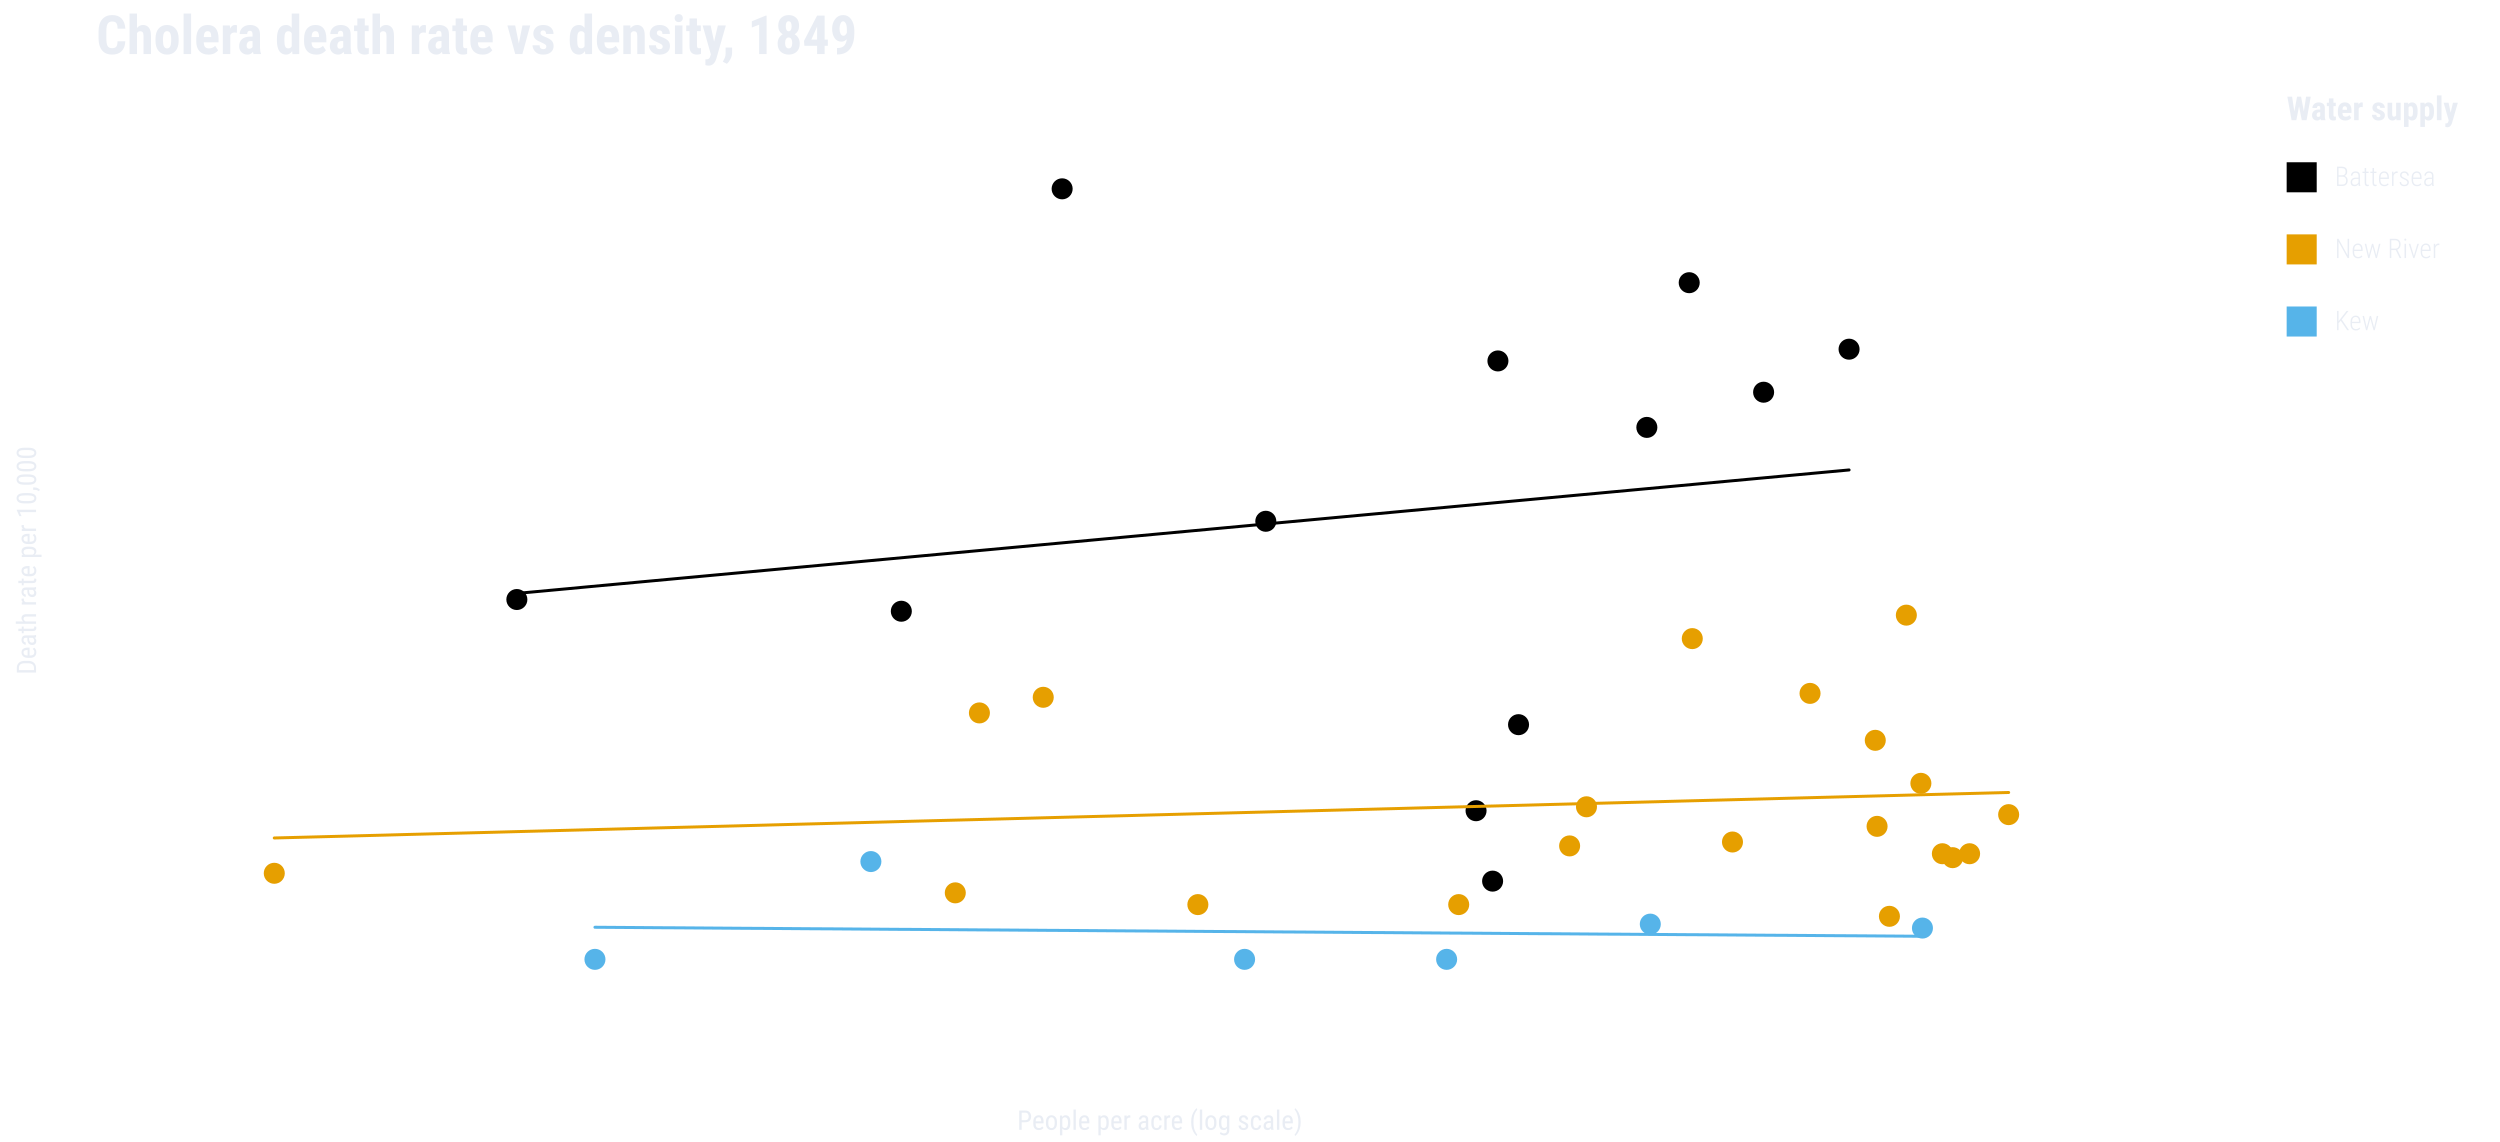
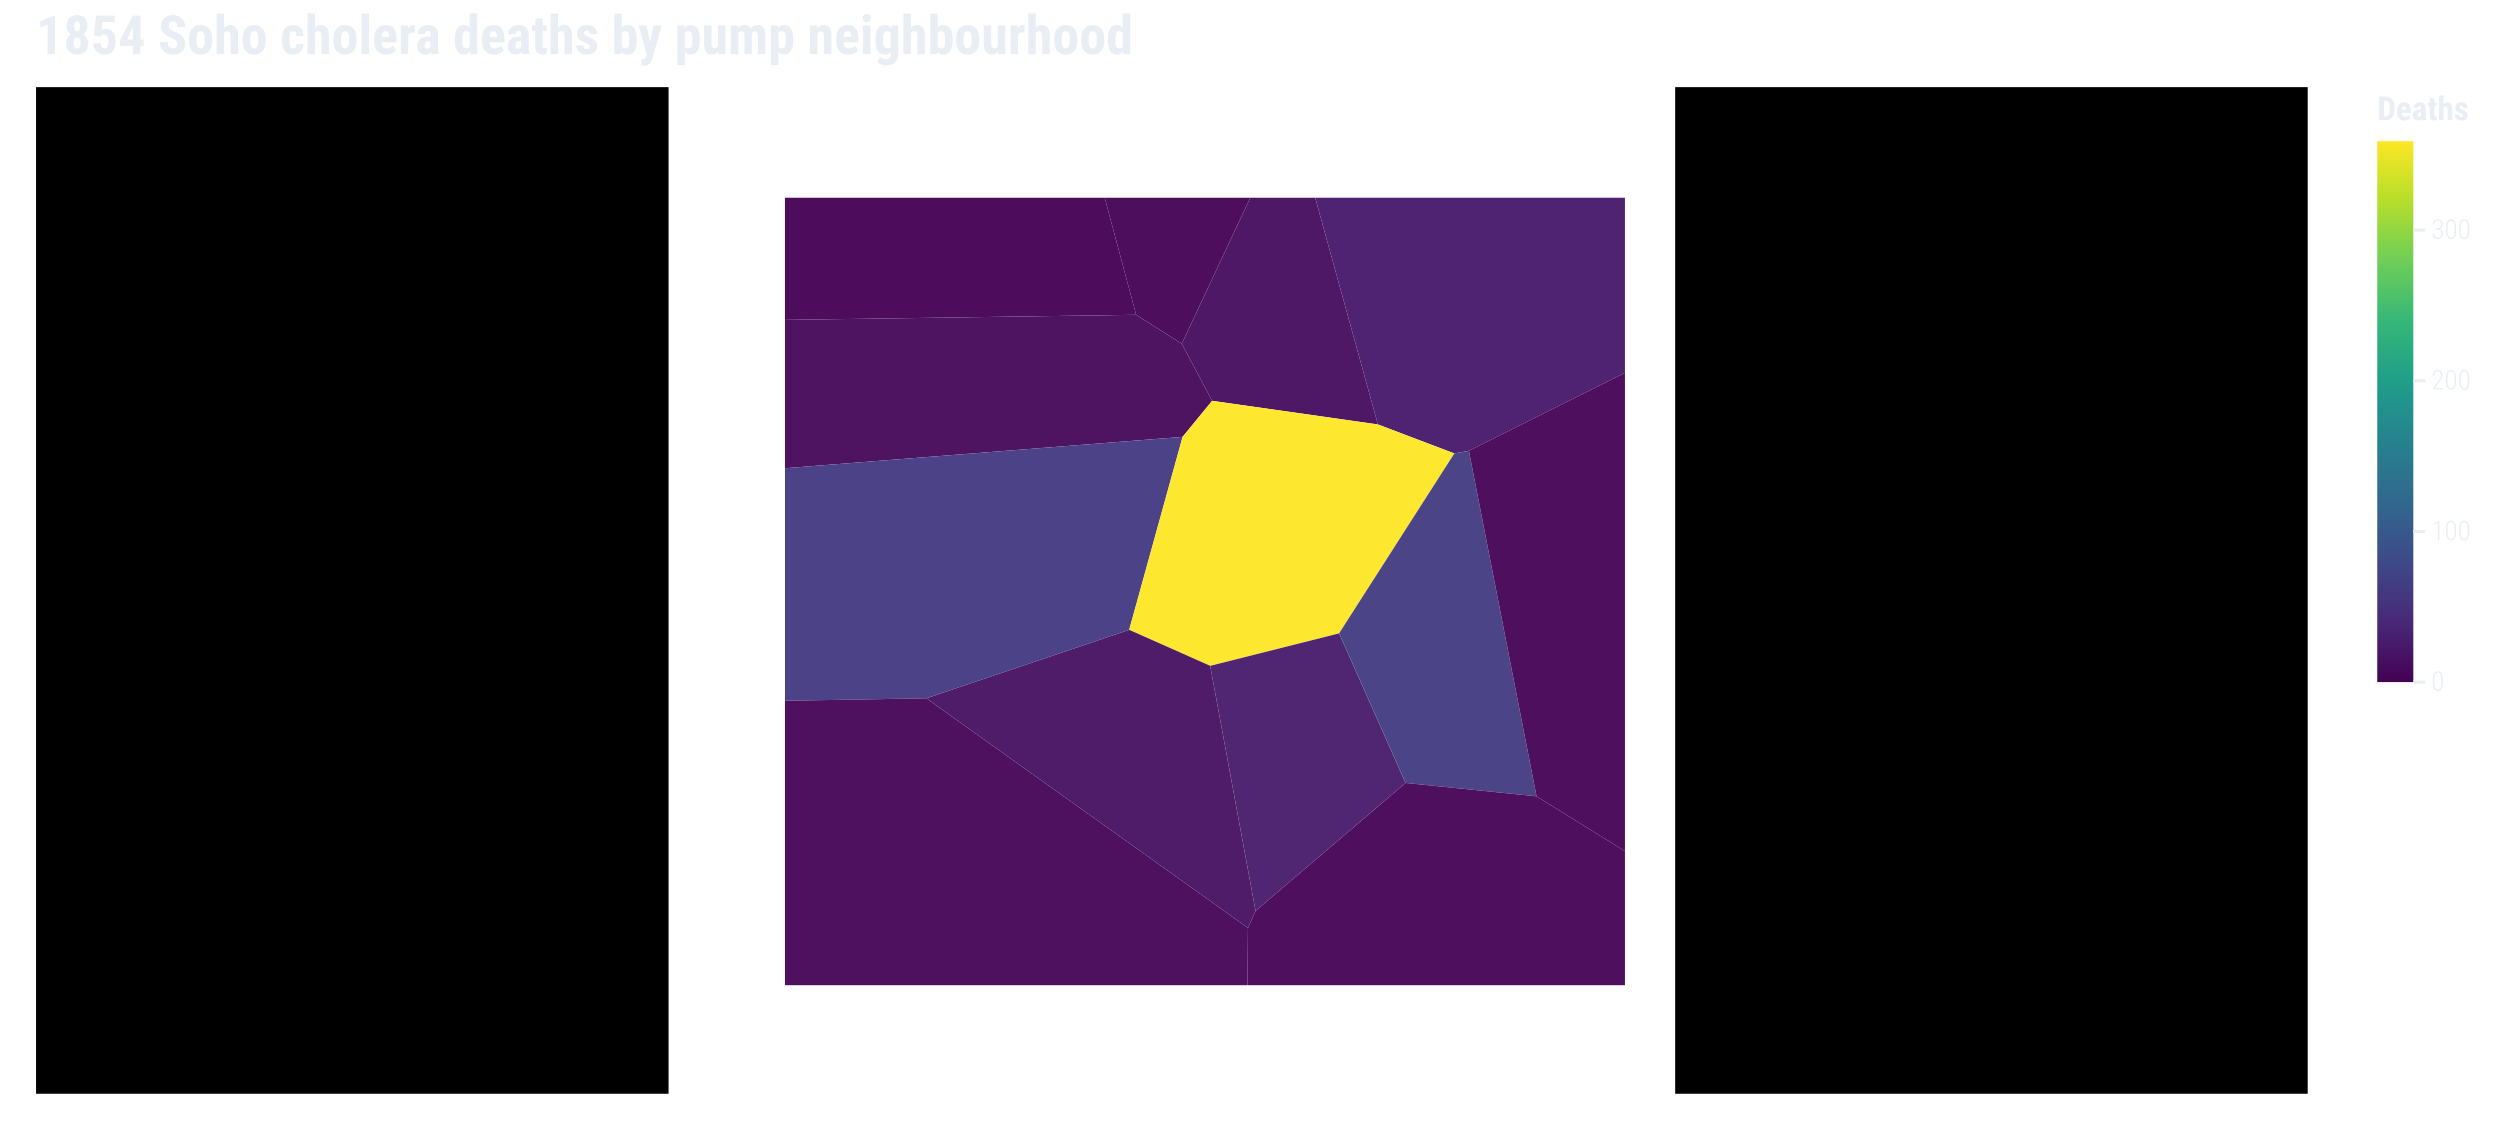
- <svg xmlns="http://www.w3.org/2000/svg" width="832" height="380" viewBox="0 0 832 380" role="img" aria-label="Cholera death rate vs density, 1849" class="gg-plot" font-family="&quot;Roboto Condensed&quot;, &quot;Arial Narrow&quot;, Arial, sans-serif" font-size="9" font-weight="300" text-rendering="optimizeLegibility" shape-rendering="geometricPrecision">
-   <text class="gg-title" x="32" y="18" font-size="18" font-weight="700" fill="var(--gg-ink, #e9edf4)">Cholera death rate vs density, 1849</text>
+ <svg xmlns="http://www.w3.org/2000/svg" width="832" height="380" viewBox="0 0 832 380" role="img" aria-label="1854 Soho cholera deaths by pump neighbourhood" class="gg-plot" font-family="&quot;Roboto Condensed&quot;, &quot;Arial Narrow&quot;, Arial, sans-serif" font-size="9" font-weight="300" text-rendering="optimizeLegibility" shape-rendering="geometricPrecision">
+   <text class="gg-title" x="12" y="18" font-size="18" font-weight="700" fill="var(--gg-ink, #e9edf4)">1854 Soho cholera deaths by pump neighbourhood</text>
  <defs>
-     <clipPath id="smap_countries-scatter_colorblind_832x380___ink____e9edf4___axisText____aab4c4___axisLine____e9edf4___tickColor____e9edf4__-gg-clip-0">
-       <rect width="708" height="315" />
+     <clipPath id="smap_soho-choropleth_colorblind_832x380___ink____e9edf4___axisText____aab4c4___axisLine____e9edf4___tickColor____e9edf4__-gg-clip-0">
+       <rect width="335" height="335" />
    </clipPath>
  </defs>
-   <g class="gg-panel" data-panel="0" transform="translate(32,29)">
+   <rect class="gg-letterbox" x="12" y="29" width="210.5" height="335" fill="var(--gg-letterboxFill, none)" />
+   <rect class="gg-letterbox" x="557.5" y="29" width="210.5" height="335" fill="var(--gg-letterboxFill, none)" />
+   <g class="gg-panel" data-panel="0" transform="translate(222.5,29)">
    <g class="gg-grid" stroke="var(--gg-grid, none)" stroke-width="0" vector-effect="non-scaling-stroke" />
-     <g class="gg-marks" clip-path="url(#smap_countries-scatter_colorblind_832x380___ink____e9edf4___axisText____aab4c4___axisLine____e9edf4___tickColor____e9edf4__-gg-clip-0)">
-       <g class="gg-batch gg-points" data-layer="0">
-         <circle class="gg-shape-circle" cx="516.07" cy="113.24" r="3.5" fill="#000000" />
-         <circle class="gg-shape-circle" cx="321.48" cy="33.84" r="3.5" fill="#000000" />
-         <circle class="gg-shape-circle" cx="583.37" cy="87.21" r="3.5" fill="#000000" />
-         <circle class="gg-shape-circle" cx="466.51" cy="91.12" r="3.5" fill="#000000" />
-         <circle class="gg-shape-circle" cx="530.17" cy="65.08" r="3.5" fill="#000000" />
-         <circle class="gg-shape-circle" cx="554.93" cy="101.53" r="3.5" fill="#000000" />
-         <circle class="gg-shape-circle" cx="473.37" cy="212.17" r="3.5" fill="#000000" />
-         <circle class="gg-shape-circle" cx="389.26" cy="144.48" r="3.5" fill="#000000" />
-         <circle class="gg-shape-circle" cx="267.96" cy="174.42" r="3.5" fill="#000000" />
-         <circle class="gg-shape-circle" cx="315.19" cy="203.06" r="3.5" fill="#E69F00" />
-         <circle class="gg-shape-circle" cx="293.95" cy="208.26" r="3.5" fill="#E69F00" />
-         <circle class="gg-shape-circle" cx="459.23" cy="240.81" r="3.5" fill="#000000" />
-         <circle class="gg-shape-circle" cx="257.83" cy="257.73" r="3.5" fill="#56B4E9" />
-         <circle class="gg-shape-circle" cx="592.69" cy="246.01" r="3.5" fill="#E69F00" />
-         <circle class="gg-shape-circle" cx="495.98" cy="239.5" r="3.5" fill="#E69F00" />
-         <circle class="gg-shape-circle" cx="464.74" cy="264.24" r="3.5" fill="#000000" />
-         <circle class="gg-shape-circle" cx="140.01" cy="170.52" r="3.5" fill="#000000" />
-         <circle class="gg-shape-circle" cx="602.43" cy="175.72" r="3.5" fill="#E69F00" />
-         <circle class="gg-shape-circle" cx="592.09" cy="217.38" r="3.5" fill="#E69F00" />
-         <circle class="gg-shape-circle" cx="59.28" cy="261.63" r="3.5" fill="#E69F00" />
-         <circle class="gg-shape-circle" cx="490.37" cy="252.52" r="3.5" fill="#E69F00" />
-         <circle class="gg-shape-circle" cx="531.19" cy="183.53" r="3.5" fill="#E69F00" />
-         <circle class="gg-shape-circle" cx="544.57" cy="251.22" r="3.5" fill="#E69F00" />
-         <circle class="gg-shape-circle" cx="636.48" cy="242.11" r="3.5" fill="#E69F00" />
-         <circle class="gg-shape-circle" cx="607.79" cy="279.86" r="3.5" fill="#56B4E9" />
-         <circle class="gg-shape-circle" cx="570.38" cy="201.76" r="3.5" fill="#E69F00" />
-         <circle class="gg-shape-circle" cx="617.84" cy="256.43" r="3.5" fill="#E69F00" />
-         <circle class="gg-shape-circle" cx="449.44" cy="290.27" r="3.5" fill="#56B4E9" />
-         <circle class="gg-shape-circle" cx="623.48" cy="255.12" r="3.5" fill="#E69F00" />
-         <circle class="gg-shape-circle" cx="614.42" cy="255.12" r="3.5" fill="#E69F00" />
-         <circle class="gg-shape-circle" cx="285.92" cy="268.14" r="3.5" fill="#E69F00" />
-         <circle class="gg-shape-circle" cx="596.8" cy="275.95" r="3.5" fill="#E69F00" />
-         <circle class="gg-shape-circle" cx="607.27" cy="231.69" r="3.5" fill="#E69F00" />
-         <circle class="gg-shape-circle" cx="382.2" cy="290.27" r="3.5" fill="#56B4E9" />
-         <circle class="gg-shape-circle" cx="453.46" cy="272.05" r="3.5" fill="#E69F00" />
-         <circle class="gg-shape-circle" cx="366.65" cy="272.05" r="3.5" fill="#E69F00" />
-         <circle class="gg-shape-circle" cx="517.22" cy="278.55" r="3.5" fill="#56B4E9" />
-         <circle class="gg-shape-circle" cx="166" cy="290.27" r="3.5" fill="#56B4E9" />
-       </g>
-       <g class="gg-batch gg-paths" data-layer="1">
-         <path d="M140.01 168.49L145.62 167.97L151.23 167.45L156.84 166.93L162.46 166.4L168.07 165.88L173.68 165.36L179.29 164.84L184.9 164.32L190.52 163.8L196.13 163.28L201.74 162.76L207.35 162.24L212.97 161.72L218.58 161.2L224.19 160.68L229.8 160.16L235.41 159.64L241.03 159.12L246.64 158.6L252.25 158.08L257.86 157.56L263.47 157.04L269.09 156.52L274.7 156L280.31 155.48L285.92 154.96L291.54 154.44L297.15 153.92L302.76 153.4L308.37 152.88L313.98 152.36L319.6 151.84L325.21 151.32L330.82 150.8L336.43 150.28L342.05 149.76L347.66 149.24L353.27 148.72L358.88 148.2L364.49 147.68L370.11 147.16L375.72 146.64L381.33 146.12L386.94 145.6L392.55 145.08L398.17 144.56L403.78 144.04L409.39 143.52L415 143L420.62 142.48L426.23 141.96L431.84 141.44L437.45 140.92L443.06 140.4L448.68 139.88L454.29 139.36L459.9 138.84L465.51 138.32L471.13 137.8L476.74 137.28L482.35 136.76L487.96 136.24L493.57 135.72L499.19 135.2L504.8 134.68L510.41 134.16L516.02 133.64L521.63 133.12L527.25 132.6L532.86 132.08L538.47 131.56L544.08 131.04L549.7 130.52L555.31 130L560.92 129.48L566.53 128.96L572.14 128.44L577.76 127.92L583.37 127.4" fill="none" stroke="#000000" stroke-width="1" stroke-linejoin="round" stroke-linecap="round" />
-         <path d="M59.28 249.88L66.58 249.69L73.89 249.5L81.2 249.31L88.5 249.12L95.81 248.93L103.11 248.73L110.42 248.54L117.73 248.35L125.03 248.16L132.34 247.97L139.65 247.77L146.95 247.58L154.26 247.39L161.57 247.2L168.87 247.01L176.18 246.82L183.48 246.62L190.79 246.43L198.1 246.24L205.4 246.05L212.71 245.86L220.02 245.67L227.32 245.47L234.63 245.28L241.94 245.09L249.24 244.9L256.55 244.71L263.86 244.52L271.16 244.32L278.47 244.13L285.77 243.94L293.08 243.75L300.39 243.56L307.69 243.37L315 243.17L322.31 242.98L329.61 242.79L336.92 242.6L344.23 242.41L351.53 242.21L358.84 242.02L366.14 241.83L373.45 241.64L380.76 241.45L388.06 241.26L395.37 241.06L402.68 240.87L409.98 240.68L417.29 240.49L424.6 240.3L431.9 240.11L439.21 239.91L446.51 239.72L453.82 239.53L461.13 239.34L468.43 239.15L475.74 238.96L483.05 238.76L490.35 238.57L497.66 238.38L504.97 238.19L512.27 238L519.58 237.81L526.89 237.61L534.19 237.42L541.5 237.23L548.8 237.04L556.11 236.85L563.42 236.65L570.72 236.46L578.03 236.27L585.34 236.08L592.64 235.89L599.95 235.7L607.26 235.5L614.56 235.31L621.87 235.12L629.17 234.93L636.48 234.74" fill="none" stroke="#E69F00" stroke-width="1" stroke-linejoin="round" stroke-linecap="round" />
-         <path d="M166 279.59L171.59 279.63L177.18 279.67L182.77 279.71L188.37 279.75L193.96 279.78L199.55 279.82L205.14 279.86L210.74 279.9L216.33 279.94L221.92 279.97L227.51 280.01L233.11 280.05L238.7 280.09L244.29 280.12L249.88 280.16L255.47 280.2L261.07 280.24L266.66 280.28L272.25 280.31L277.84 280.35L283.44 280.39L289.03 280.43L294.62 280.47L300.21 280.5L305.81 280.54L311.4 280.58L316.99 280.62L322.58 280.65L328.18 280.69L333.77 280.73L339.36 280.77L344.95 280.81L350.55 280.84L356.14 280.88L361.73 280.92L367.32 280.96L372.91 281L378.51 281.03L384.1 281.07L389.69 281.11L395.28 281.15L400.88 281.18L406.47 281.22L412.06 281.26L417.65 281.3L423.25 281.34L428.84 281.37L434.43 281.41L440.02 281.45L445.62 281.49L451.21 281.53L456.8 281.56L462.39 281.6L467.99 281.64L473.58 281.68L479.17 281.72L484.76 281.75L490.35 281.79L495.95 281.83L501.54 281.87L507.13 281.9L512.72 281.94L518.32 281.98L523.91 282.02L529.5 282.06L535.09 282.09L540.69 282.13L546.28 282.17L551.87 282.21L557.46 282.25L563.06 282.28L568.65 282.32L574.24 282.36L579.83 282.4L585.43 282.43L591.02 282.47L596.61 282.51L602.2 282.55L607.79 282.59" fill="none" stroke="#56B4E9" stroke-width="1" stroke-linejoin="round" stroke-linecap="round" />
+     <g class="gg-marks" clip-path="url(#smap_soho-choropleth_colorblind_832x380___ink____e9edf4___axisText____aab4c4___axisLine____e9edf4___tickColor____e9edf4__-gg-clip-0)">
+       <g class="gg-batch gg-areas" data-layer="0" opacity="0.95">
+         <path d="M38.74 77.46L155.6 75.76L145.14 36.8L38.74 36.8L38.74 77.46Z" fill="#440154" stroke="none" />
+         <path d="M155.6 75.76L170.79 85.39L193.59 36.8L145.14 36.8L155.6 75.76Z" fill="#440255" stroke="none" />
+         <path d="M170.79 85.39L180.89 104.4L236.06 112.26L215.19 36.8L193.59 36.8L170.79 85.39Z" fill="#450d5f" stroke="none" />
+         <path d="M236.06 112.26L261.5 121.91L266.34 121.03L318.28 95.07L318.28 36.8L215.19 36.8L236.06 112.26Z" fill="#46186a" stroke="none" />
+         <path d="M38.74 126.82L171.07 116.38L180.89 104.4L170.79 85.39L155.6 75.76L38.74 77.46L38.74 126.82Z" fill="#450759" stroke="none" />
+         <path d="M38.74 204.22L85.76 203.39L153.29 180.61L171.07 116.38L38.74 126.82L38.74 204.22Z" fill="#433981" stroke="none" />
+         <path d="M153.29 180.61L180.25 192.59L223.15 181.78L261.5 121.91L236.06 112.26L180.89 104.4L171.07 116.38L153.29 180.61Z" fill="#fde725" stroke="none" />
+         <path d="M192.82 279.82L195.35 274.15L180.25 192.59L153.29 180.61L85.76 203.39L192.82 279.82Z" fill="#461163" stroke="none" />
+         <path d="M195.35 274.15L245.27 231.57L223.15 181.78L180.25 192.59L195.35 274.15Z" fill="#471b6c" stroke="none" />
+         <path d="M245.27 231.57L288.86 236.02L266.34 121.03L261.5 121.91L223.15 181.78L245.27 231.57Z" fill="#423c82" stroke="none" />
+         <path d="M288.86 236.02L318.28 254.27L318.28 95.07L266.34 121.03L288.86 236.02Z" fill="#440356" stroke="none" />
+         <path d="M195.35 274.15L192.82 279.82L192.68 298.88L318.28 298.88L318.28 254.27L288.86 236.02L245.27 231.57L195.35 274.15Z" fill="#440356" stroke="none" />
+         <path d="M38.74 298.88L192.68 298.88L192.82 279.82L85.76 203.39L38.74 204.22L38.74 298.88Z" fill="#440557" stroke="none" />
      </g>
    </g>
  </g>
-   <g class="gg-axis gg-axis-x" transform="translate(32,344)">
-     <g class="gg-tick" transform="translate(59.28,0)" />
-     <g class="gg-tick" transform="translate(166,0)" />
-     <g class="gg-tick" transform="translate(246.73,0)" />
-     <g class="gg-tick" transform="translate(327.46,0)" />
-     <g class="gg-tick" transform="translate(434.18,0)" />
-     <g class="gg-tick" transform="translate(514.91,0)" />
-     <g class="gg-tick" transform="translate(595.64,0)" />
-     <g class="gg-tick" transform="translate(702.36,0)" />
+   <g class="gg-axis gg-axis-x" transform="translate(222.5,364)">
+     <g class="gg-tick" transform="translate(15.23,0)" />
+     <g class="gg-tick" transform="translate(116.74,0)" />
+     <g class="gg-tick" transform="translate(218.26,0)" />
+     <g class="gg-tick" transform="translate(319.77,0)" />
  </g>
-   <g class="gg-axis gg-axis-y" transform="translate(32,29)">
-     <g class="gg-tick" transform="translate(0,300.68)" />
-     <g class="gg-tick" transform="translate(0,274.65)" />
-     <g class="gg-tick" transform="translate(0,248.62)" />
-     <g class="gg-tick" transform="translate(0,222.58)" />
-     <g class="gg-tick" transform="translate(0,196.55)" />
-     <g class="gg-tick" transform="translate(0,170.52)" />
-     <g class="gg-tick" transform="translate(0,144.48)" />
-     <g class="gg-tick" transform="translate(0,118.45)" />
-     <g class="gg-tick" transform="translate(0,92.42)" />
-     <g class="gg-tick" transform="translate(0,66.38)" />
-     <g class="gg-tick" transform="translate(0,40.35)" />
-     <g class="gg-tick" transform="translate(0,14.32)" />
+   <g class="gg-axis gg-axis-y" transform="translate(222.5,29)">
+     <g class="gg-tick" transform="translate(0,319.77)" />
+     <g class="gg-tick" transform="translate(0,285.93)" />
+     <g class="gg-tick" transform="translate(0,252.1)" />
+     <g class="gg-tick" transform="translate(0,218.26)" />
+     <g class="gg-tick" transform="translate(0,184.42)" />
+     <g class="gg-tick" transform="translate(0,150.58)" />
+     <g class="gg-tick" transform="translate(0,116.74)" />
+     <g class="gg-tick" transform="translate(0,82.9)" />
+     <g class="gg-tick" transform="translate(0,49.07)" />
+     <g class="gg-tick" transform="translate(0,15.23)" />
  </g>
-   <text class="gg-axis-title" x="386" y="376" text-anchor="middle" fill="var(--gg-ink, #e9edf4)" font-size="9" font-weight="400">People per acre (log scale)</text>
-   <text class="gg-axis-title" transform="translate(12,186.5) rotate(-90)" text-anchor="middle" fill="var(--gg-ink, #e9edf4)" font-size="9" font-weight="400">Death rate per 10,000</text>
-   <g class="gg-legend gg-legend-color gg-legend-right gg-legend-vertical" transform="translate(757,29)">
-     <text class="gg-legend-title" x="4" y="11" font-size="11" font-weight="bold" fill="var(--gg-ink, #e9edf4)">Water supply</text>
-     <rect class="gg-legend-swatch" x="4" y="25" width="10" height="10" fill="#000000" />
-     <text class="gg-legend-label" x="20" y="30" dy="0.32em" font-size="9" fill="var(--gg-ink, #e9edf4)">Battersea</text>
-     <rect class="gg-legend-swatch" x="4" y="49" width="10" height="10" fill="#E69F00" />
-     <text class="gg-legend-label" x="20" y="54" dy="0.32em" font-size="9" fill="var(--gg-ink, #e9edf4)">New River</text>
-     <rect class="gg-legend-swatch" x="4" y="73" width="10" height="10" fill="#56B4E9" />
-     <text class="gg-legend-label" x="20" y="78" dy="0.32em" font-size="9" fill="var(--gg-ink, #e9edf4)">Kew</text>
+   <g class="gg-legend gg-legend-fill gg-legend-right gg-legend-vertical" transform="translate(787.15,29)">
+     <text class="gg-legend-title" x="4" y="11" font-size="11" font-weight="bold" fill="var(--gg-ink, #e9edf4)">Deaths</text>
+     <defs>
+       <linearGradient id="smap_soho-choropleth_colorblind_832x380___ink____e9edf4___axisText____aab4c4___axisLine____e9edf4___tickColor____e9edf4__-gg-ramp-fill" x1="0" y1="0" x2="0" y2="1">
+         <stop offset="0%" stop-color="#fde725" />
+         <stop offset="11.11%" stop-color="#b5de2b" />
+         <stop offset="22.22%" stop-color="#6ece58" />
+         <stop offset="33.33%" stop-color="#35b779" />
+         <stop offset="44.44%" stop-color="#1f9e89" />
+         <stop offset="55.56%" stop-color="#26828e" />
+         <stop offset="66.67%" stop-color="#31688e" />
+         <stop offset="77.78%" stop-color="#3e4989" />
+         <stop offset="88.89%" stop-color="#482878" />
+         <stop offset="100%" stop-color="#440154" />
+       </linearGradient>
+     </defs>
+     <rect class="gg-legend-ramp" x="4" y="18" width="12" height="180" fill="url(#smap_soho-choropleth_colorblind_832x380___ink____e9edf4___axisText____aab4c4___axisLine____e9edf4___tickColor____e9edf4__-gg-ramp-fill)" />
+     <line class="gg-legend-tick" x1="16" y1="198" x2="20" y2="198" stroke="var(--gg-ink, #e9edf4)" />
+     <text class="gg-legend-label" x="22" y="198" text-anchor="start" dy="0.32em" font-size="9" fill="var(--gg-ink, #e9edf4)">0</text>
+     <line class="gg-legend-tick" x1="16" y1="147.86" x2="20" y2="147.86" stroke="var(--gg-ink, #e9edf4)" />
+     <text class="gg-legend-label" x="22" y="147.86" text-anchor="start" dy="0.32em" font-size="9" fill="var(--gg-ink, #e9edf4)">100</text>
+     <line class="gg-legend-tick" x1="16" y1="97.72" x2="20" y2="97.72" stroke="var(--gg-ink, #e9edf4)" />
+     <text class="gg-legend-label" x="22" y="97.72" text-anchor="start" dy="0.32em" font-size="9" fill="var(--gg-ink, #e9edf4)">200</text>
+     <line class="gg-legend-tick" x1="16" y1="47.58" x2="20" y2="47.58" stroke="var(--gg-ink, #e9edf4)" />
+     <text class="gg-legend-label" x="22" y="47.58" text-anchor="start" dy="0.32em" font-size="9" fill="var(--gg-ink, #e9edf4)">300</text>
  </g>
</svg>
